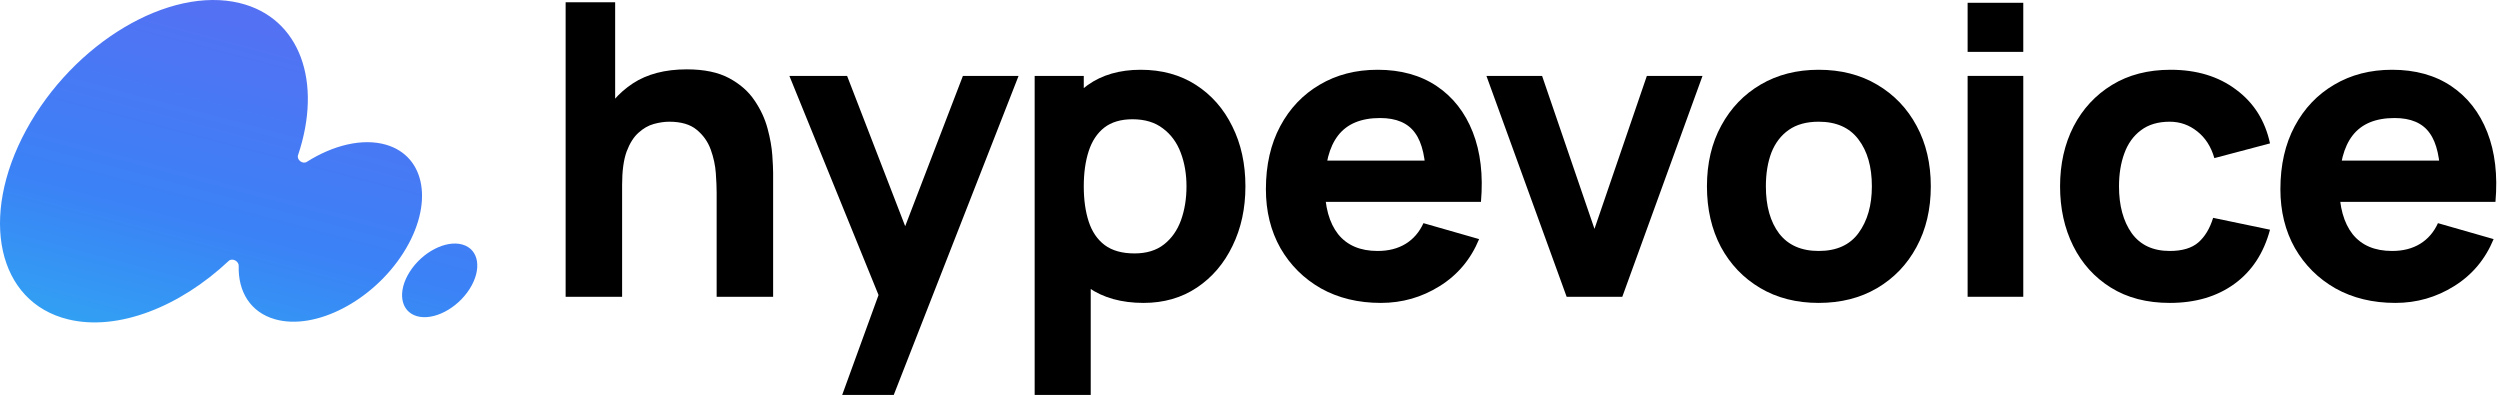
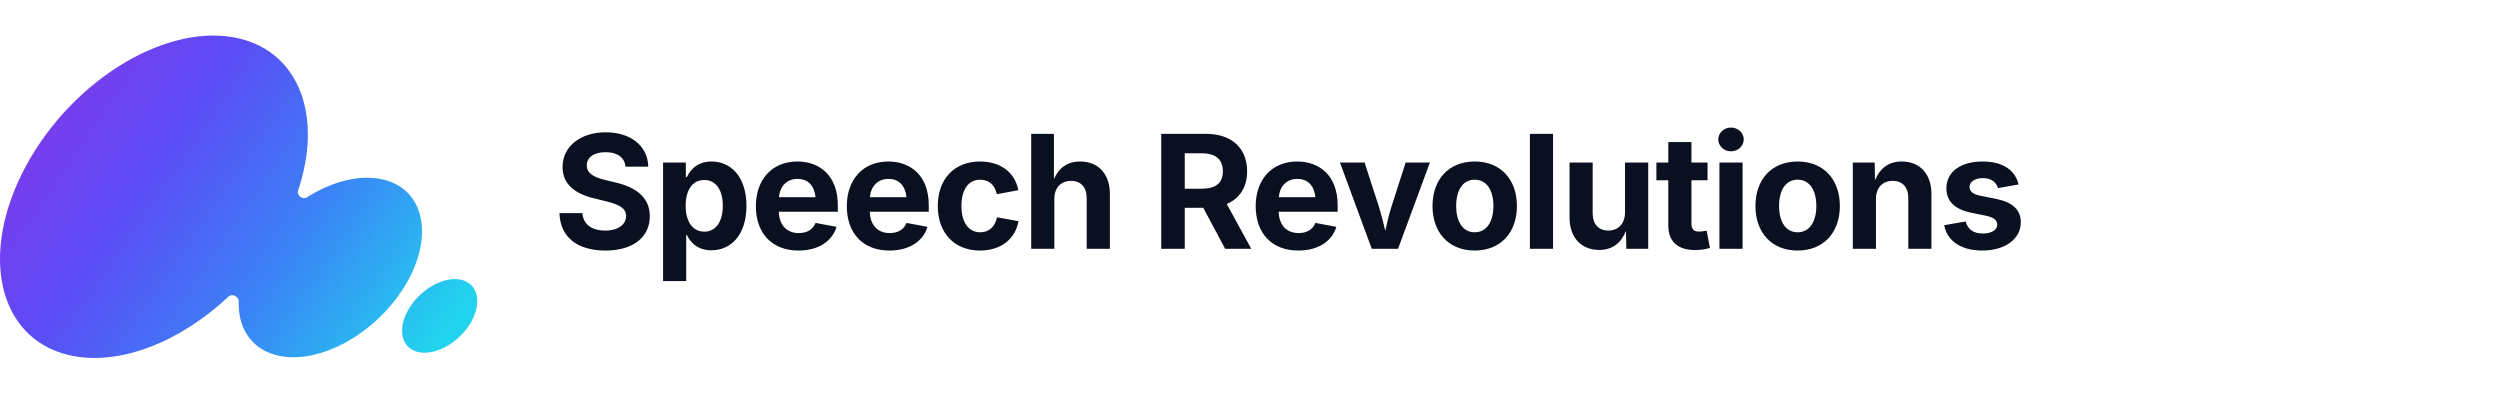
<svg xmlns="http://www.w3.org/2000/svg" width="633" height="100" viewBox="0 0 633 100" fill="none">
-   <path d="M181.455 75.144V48.734C181.455 47.457 181.386 45.835 181.248 43.867C181.11 41.864 180.678 39.862 179.953 37.86C179.227 35.858 178.035 34.183 176.378 32.837C174.754 31.491 172.44 30.817 169.435 30.817C168.226 30.817 166.931 31.007 165.549 31.387C164.167 31.767 162.872 32.509 161.663 33.614C160.454 34.684 159.452 36.272 158.658 38.378C157.898 40.484 157.518 43.28 157.518 46.767L149.436 42.935C149.436 38.516 150.334 34.373 152.13 30.507C153.926 26.64 156.62 23.516 160.212 21.134C163.839 18.752 168.399 17.561 173.891 17.561C178.277 17.561 181.852 18.303 184.616 19.788C187.379 21.272 189.52 23.154 191.04 25.432C192.594 27.71 193.7 30.093 194.356 32.578C195.012 35.029 195.41 37.273 195.548 39.31C195.686 41.347 195.755 42.831 195.755 43.763V75.144H181.455ZM143.218 75.144V0.576H155.757V38.896H157.518V75.144H143.218Z" fill="black" />
-   <path d="M213.24 100L224.017 70.38L224.225 79.079L199.873 19.218H214.484L230.856 61.577H227.54L243.809 19.218H257.902L226.297 100H213.24Z" fill="black" />
-   <path d="M289.539 76.697C283.978 76.697 279.332 75.403 275.602 72.814C271.872 70.225 269.056 66.703 267.157 62.25C265.291 57.797 264.359 52.773 264.359 47.181C264.359 41.588 265.291 36.565 267.157 32.112C269.022 27.659 271.768 24.137 275.395 21.548C279.021 18.959 283.495 17.665 288.814 17.665C294.168 17.665 298.831 18.942 302.803 21.497C306.775 24.051 309.849 27.555 312.025 32.008C314.236 36.427 315.341 41.485 315.341 47.181C315.341 52.773 314.253 57.797 312.077 62.25C309.936 66.703 306.931 70.225 303.062 72.814C299.193 75.403 294.686 76.697 289.539 76.697ZM261.976 100V19.218H274.41V57.538H276.172V100H261.976ZM287.259 64.166C290.299 64.166 292.786 63.406 294.72 61.887C296.655 60.368 298.088 58.332 299.021 55.777C299.953 53.188 300.42 50.322 300.42 47.181C300.42 44.074 299.936 41.243 298.969 38.688C298.002 36.099 296.499 34.045 294.461 32.526C292.458 30.973 289.885 30.196 286.741 30.196C283.805 30.196 281.422 30.904 279.591 32.319C277.795 33.735 276.483 35.72 275.654 38.274C274.825 40.829 274.41 43.798 274.41 47.181C274.41 50.564 274.825 53.533 275.654 56.088C276.483 58.642 277.83 60.627 279.695 62.043C281.595 63.458 284.116 64.166 287.259 64.166Z" fill="black" />
-   <path d="M349.643 76.697C343.909 76.697 338.849 75.472 334.462 73.021C330.11 70.535 326.69 67.135 324.203 62.819C321.751 58.47 320.525 53.498 320.525 47.906C320.525 41.795 321.734 36.479 324.152 31.957C326.569 27.434 329.903 23.93 334.151 21.445C338.4 18.925 343.287 17.665 348.814 17.665C354.686 17.665 359.677 19.045 363.787 21.807C367.898 24.569 370.937 28.453 372.906 33.458C374.875 38.464 375.566 44.35 374.979 51.117H361.041V45.938C361.041 40.242 360.126 36.151 358.295 33.666C356.499 31.145 353.546 29.885 349.436 29.885C344.634 29.885 341.094 31.352 338.814 34.287C336.569 37.187 335.446 41.485 335.446 47.181C335.446 52.394 336.569 56.433 338.814 59.298C341.094 62.129 344.427 63.544 348.814 63.544C351.577 63.544 353.943 62.94 355.912 61.732C357.881 60.524 359.383 58.78 360.42 56.502L374.512 60.541C372.405 65.65 369.072 69.62 364.513 72.451C359.988 75.282 355.031 76.697 349.643 76.697ZM331.094 51.117V40.656H368.191V51.117H331.094Z" fill="black" />
-   <path d="M396.674 75.144L376.364 19.218H390.456L403.72 57.952L416.984 19.218H431.076L410.766 75.144H396.674Z" fill="black" />
-   <path d="M460.488 76.697C454.857 76.697 449.918 75.437 445.669 72.917C441.421 70.397 438.105 66.928 435.722 62.509C433.373 58.055 432.199 52.946 432.199 47.181C432.199 41.347 433.407 36.22 435.825 31.801C438.243 27.348 441.576 23.878 445.825 21.393C450.073 18.907 454.961 17.665 460.488 17.665C466.118 17.665 471.057 18.925 475.306 21.445C479.589 23.965 482.922 27.451 485.305 31.905C487.688 36.324 488.88 41.416 488.88 47.181C488.88 52.981 487.671 58.107 485.253 62.561C482.87 66.979 479.537 70.449 475.254 72.969C471.005 75.455 466.083 76.697 460.488 76.697ZM460.488 63.544C465.012 63.544 468.38 62.026 470.591 58.987C472.836 55.915 473.958 51.98 473.958 47.181C473.958 42.21 472.819 38.24 470.539 35.271C468.294 32.302 464.943 30.817 460.488 30.817C457.413 30.817 454.892 31.508 452.923 32.889C450.954 34.27 449.486 36.186 448.519 38.637C447.587 41.088 447.12 43.936 447.12 47.181C447.12 52.187 448.243 56.174 450.488 59.143C452.768 62.077 456.101 63.544 460.488 63.544Z" fill="black" />
-   <path d="M498.201 13.134V0.706H512.294V13.134H498.201ZM498.201 75.144V19.218H512.294V75.144H498.201Z" fill="black" />
-   <path d="M549.38 76.697C543.578 76.697 538.604 75.403 534.459 72.814C530.314 70.225 527.136 66.703 524.925 62.25C522.715 57.797 521.61 52.773 521.61 47.181C521.61 41.519 522.749 36.462 525.029 32.008C527.343 27.555 530.59 24.051 534.77 21.497C538.949 18.942 543.888 17.665 549.588 17.665C556.185 17.665 561.712 19.339 566.167 22.688C570.658 26.002 573.525 30.541 574.768 36.306L560.675 40.035C559.846 37.135 558.396 34.874 556.323 33.251C554.285 31.629 551.971 30.817 549.38 30.817C546.41 30.817 543.975 31.542 542.075 32.992C540.175 34.408 538.776 36.358 537.878 38.844C536.98 41.295 536.531 44.074 536.531 47.181C536.531 52.049 537.602 56.001 539.744 59.039C541.92 62.043 545.132 63.544 549.38 63.544C552.558 63.544 554.976 62.819 556.634 61.37C558.292 59.92 559.535 57.848 560.364 55.156L574.768 58.159C573.179 64.097 570.174 68.671 565.753 71.882C561.332 75.092 555.874 76.697 549.38 76.697Z" fill="black" />
-   <path d="M606.514 76.697C600.78 76.697 595.72 75.472 591.333 73.021C586.981 70.535 583.561 67.135 581.074 62.819C578.622 58.47 577.396 53.498 577.396 47.906C577.396 41.795 578.605 36.479 581.023 31.957C583.44 27.434 586.774 23.93 591.022 21.445C595.271 18.925 600.158 17.665 605.685 17.665C611.557 17.665 616.548 19.045 620.658 21.807C624.769 24.569 627.808 28.453 629.777 33.458C631.746 38.464 632.437 44.35 631.85 51.117H617.912V45.938C617.912 40.242 616.997 36.151 615.166 33.666C613.37 31.145 610.417 29.885 606.307 29.885C601.505 29.885 597.965 31.352 595.685 34.287C593.44 37.187 592.317 41.485 592.317 47.181C592.317 52.394 593.44 56.433 595.685 59.298C597.965 62.129 601.298 63.544 605.685 63.544C608.448 63.544 610.814 62.94 612.783 61.732C614.752 60.524 616.254 58.78 617.291 56.502L631.383 60.541C629.276 65.65 625.943 69.62 621.384 72.451C616.859 75.282 611.902 76.697 606.514 76.697ZM587.965 51.117V40.656H625.062V51.117H587.965Z" fill="black" />
-   <path d="M6.628 32.925C18.633 10.811 42.847 -3.581 60.712 0.778C76.013 4.513 81.692 20.791 75.465 39.28C75.068 40.458 76.62 41.652 77.67 40.988C84.348 36.764 91.746 34.934 97.677 36.626C107.89 39.541 109.887 51.799 102.138 64.006C94.389 76.213 79.827 83.746 69.615 80.832C63.421 79.065 60.249 73.86 60.44 67.315C60.475 66.103 58.784 65.235 57.901 66.066C45.511 77.714 29.806 83.926 17.241 80.859C-0.625 76.5 -5.376 55.039 6.628 32.925ZM103.74 68.823C106.92 63.815 112.894 60.724 117.084 61.92C121.274 63.116 122.094 68.145 118.914 73.153C115.735 78.162 109.76 81.251 105.571 80.056C101.381 78.86 100.562 73.831 103.74 68.823Z" fill="url(#paint0_linear_10346_450)" />
  <defs>
-     <linearGradient id="paint0_linear_10346_450" x1="120.984" y1="-17.144" x2="75.648" y2="154.683" gradientUnits="userSpaceOnUse">
-       <stop stop-color="#6366F1" />
-       <stop offset="0.5" stop-color="#3B82F6" />
+     <linearGradient id="brand" x1="12" y1="15" x2="108" y2="81" gradientUnits="userSpaceOnUse">
+       <stop offset="0" stop-color="#7C3AED" />
+       <stop offset="0.28" stop-color="#5B4CF5" />
+       <stop offset="0.62" stop-color="#3B82F6" />
      <stop offset="1" stop-color="#22D3EE" />
    </linearGradient>
  </defs>
+   <g transform="translate(0 9)">
+     <path d="M6.628 32.925C18.633 10.811 42.847 -3.581 60.712 0.778C76.013 4.513 81.692 20.791 75.465 39.28C75.068 40.458 76.62 41.652 77.67 40.988C84.348 36.764 91.746 34.934 97.677 36.626C107.89 39.541 109.887 51.799 102.138 64.006C94.389 76.213 79.827 83.746 69.615 80.832C63.421 79.065 60.249 73.86 60.44 67.315C60.475 66.103 58.784 65.235 57.901 66.066C45.511 77.714 29.806 83.926 17.241 80.859C-0.625 76.5 -5.376 55.039 6.628 32.925ZM103.74 68.823C106.92 63.815 112.894 60.724 117.084 61.92C121.274 63.116 122.094 68.145 118.914 73.153C115.735 78.162 109.76 81.251 105.571 80.056C101.381 78.86 100.562 73.831 103.74 68.823Z" fill="url(#brand)" />
+   </g>
+   <text x="140" y="63" font-family="Inter, Arial, Helvetica, sans-serif" font-size="40" font-weight="700" letter-spacing="-0.8" fill="#0B1020">Speech Revolutions</text>
</svg>
